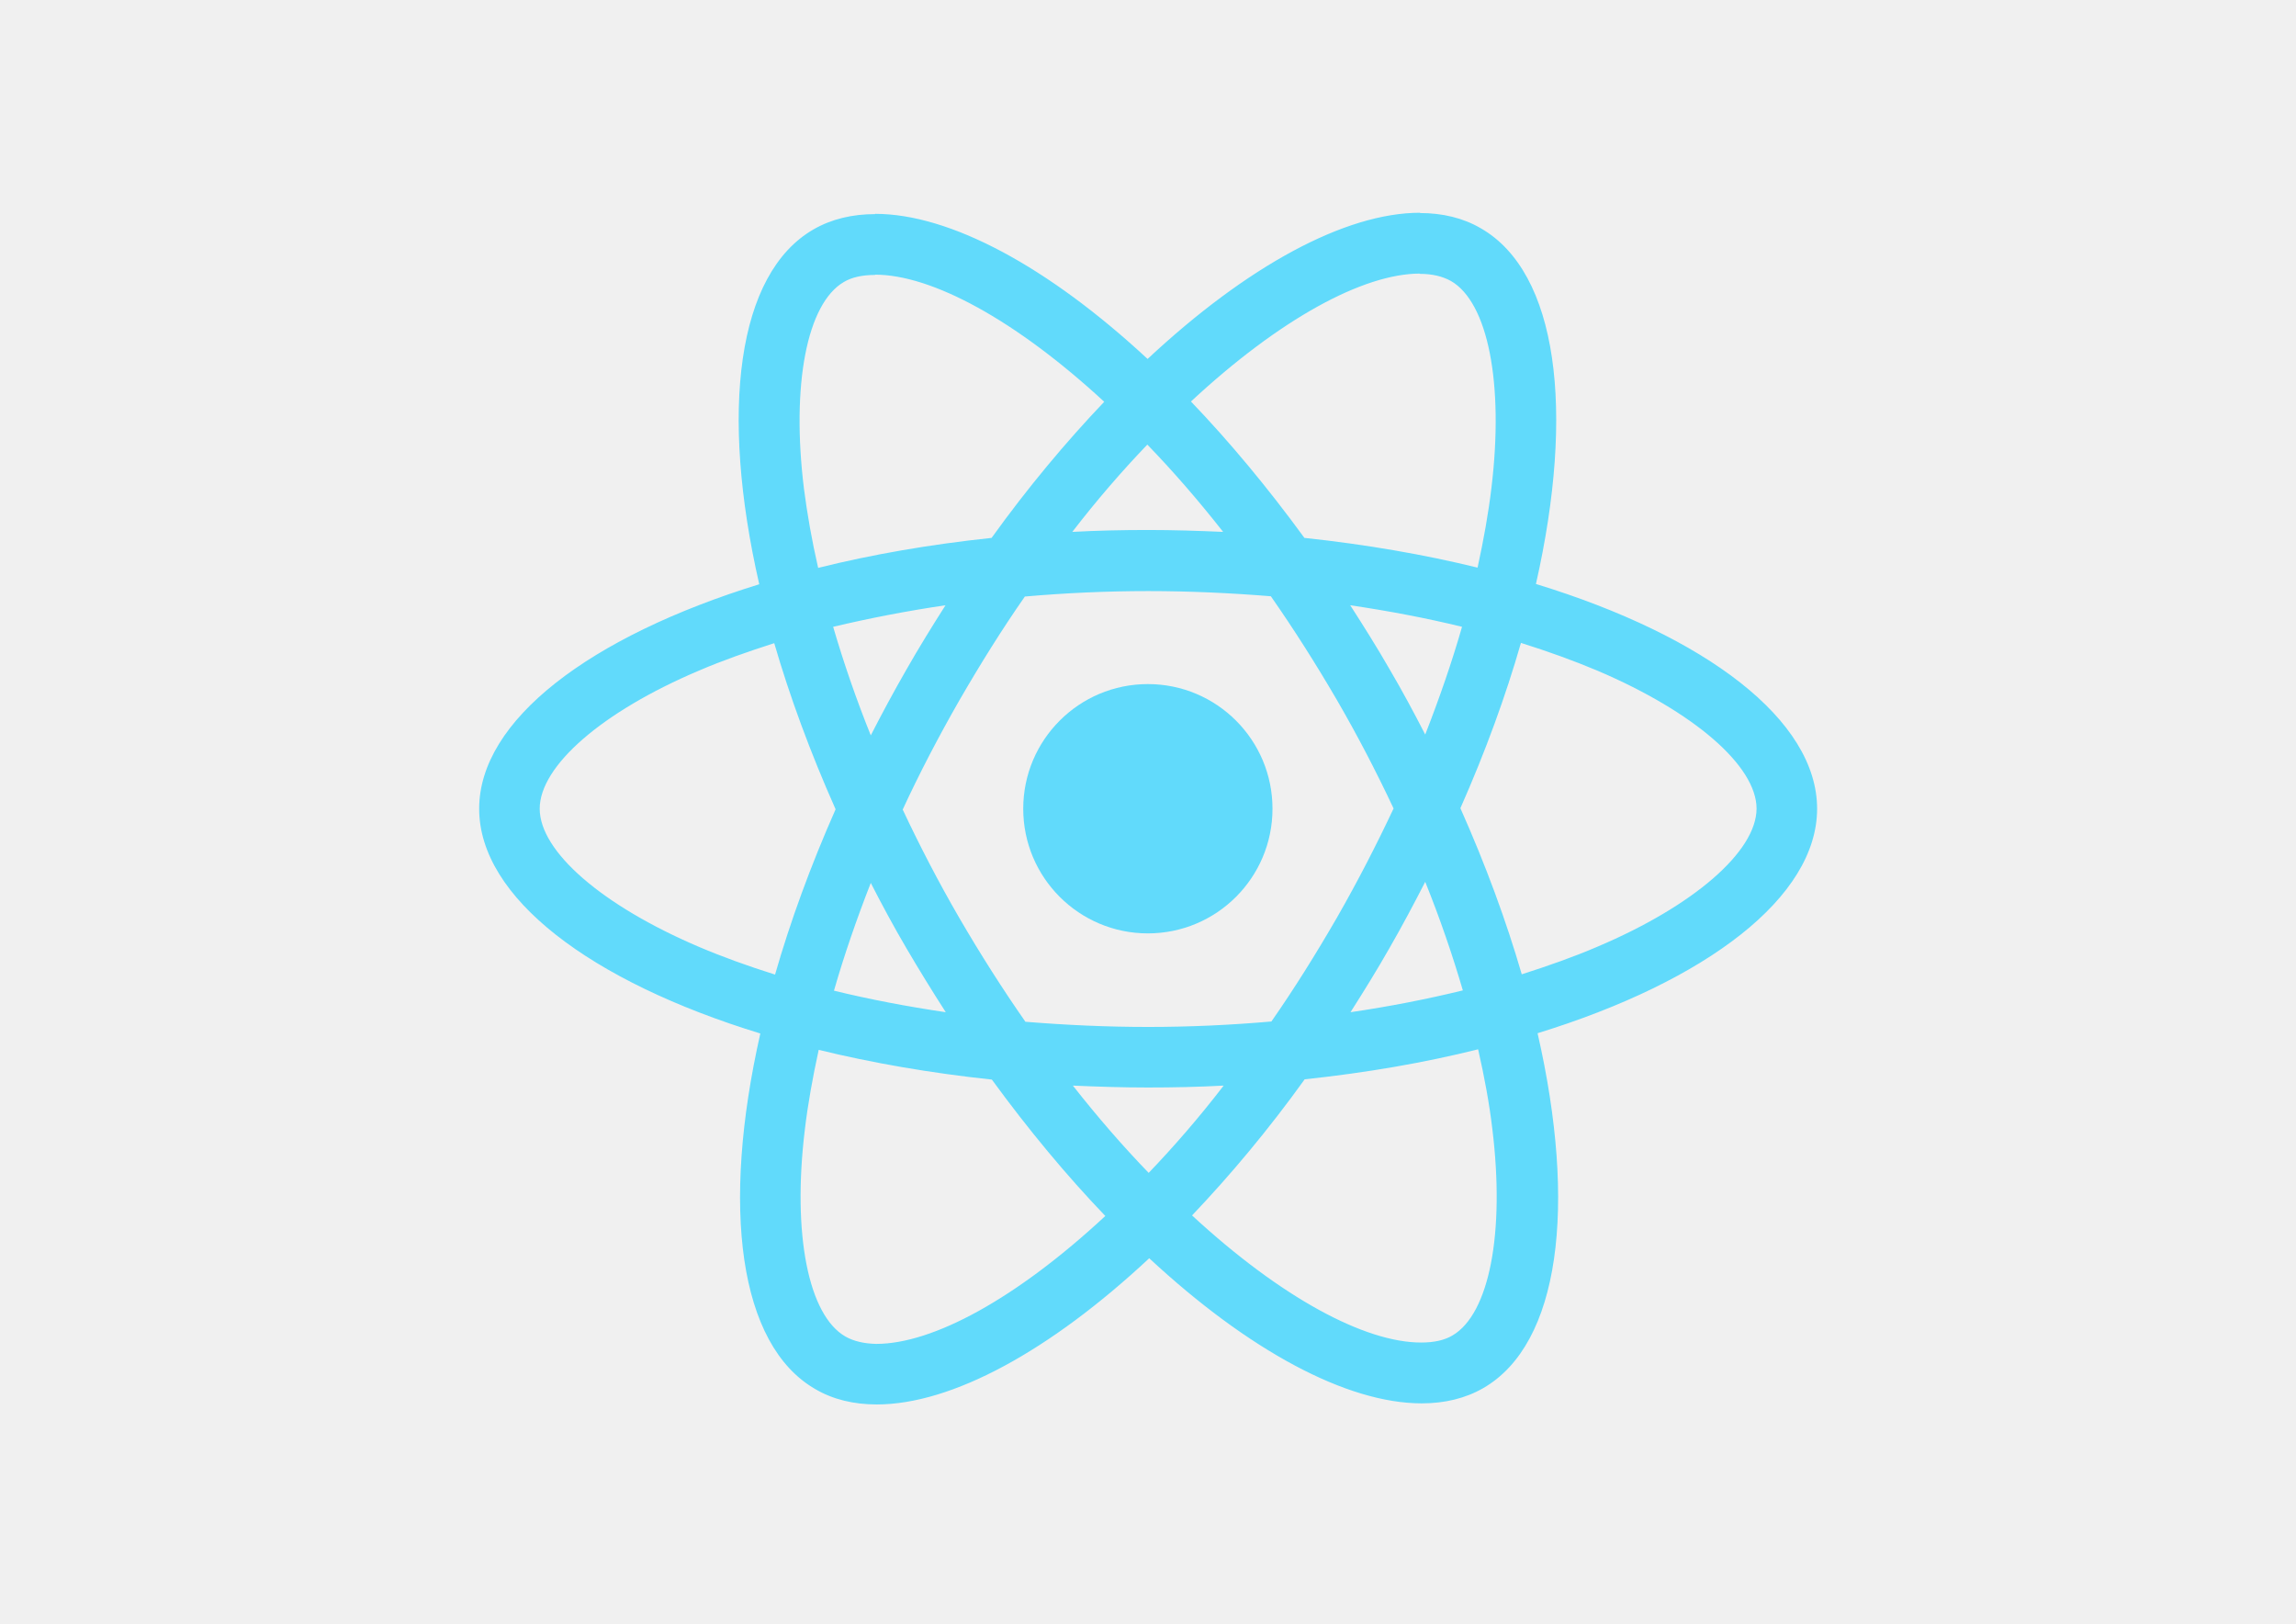
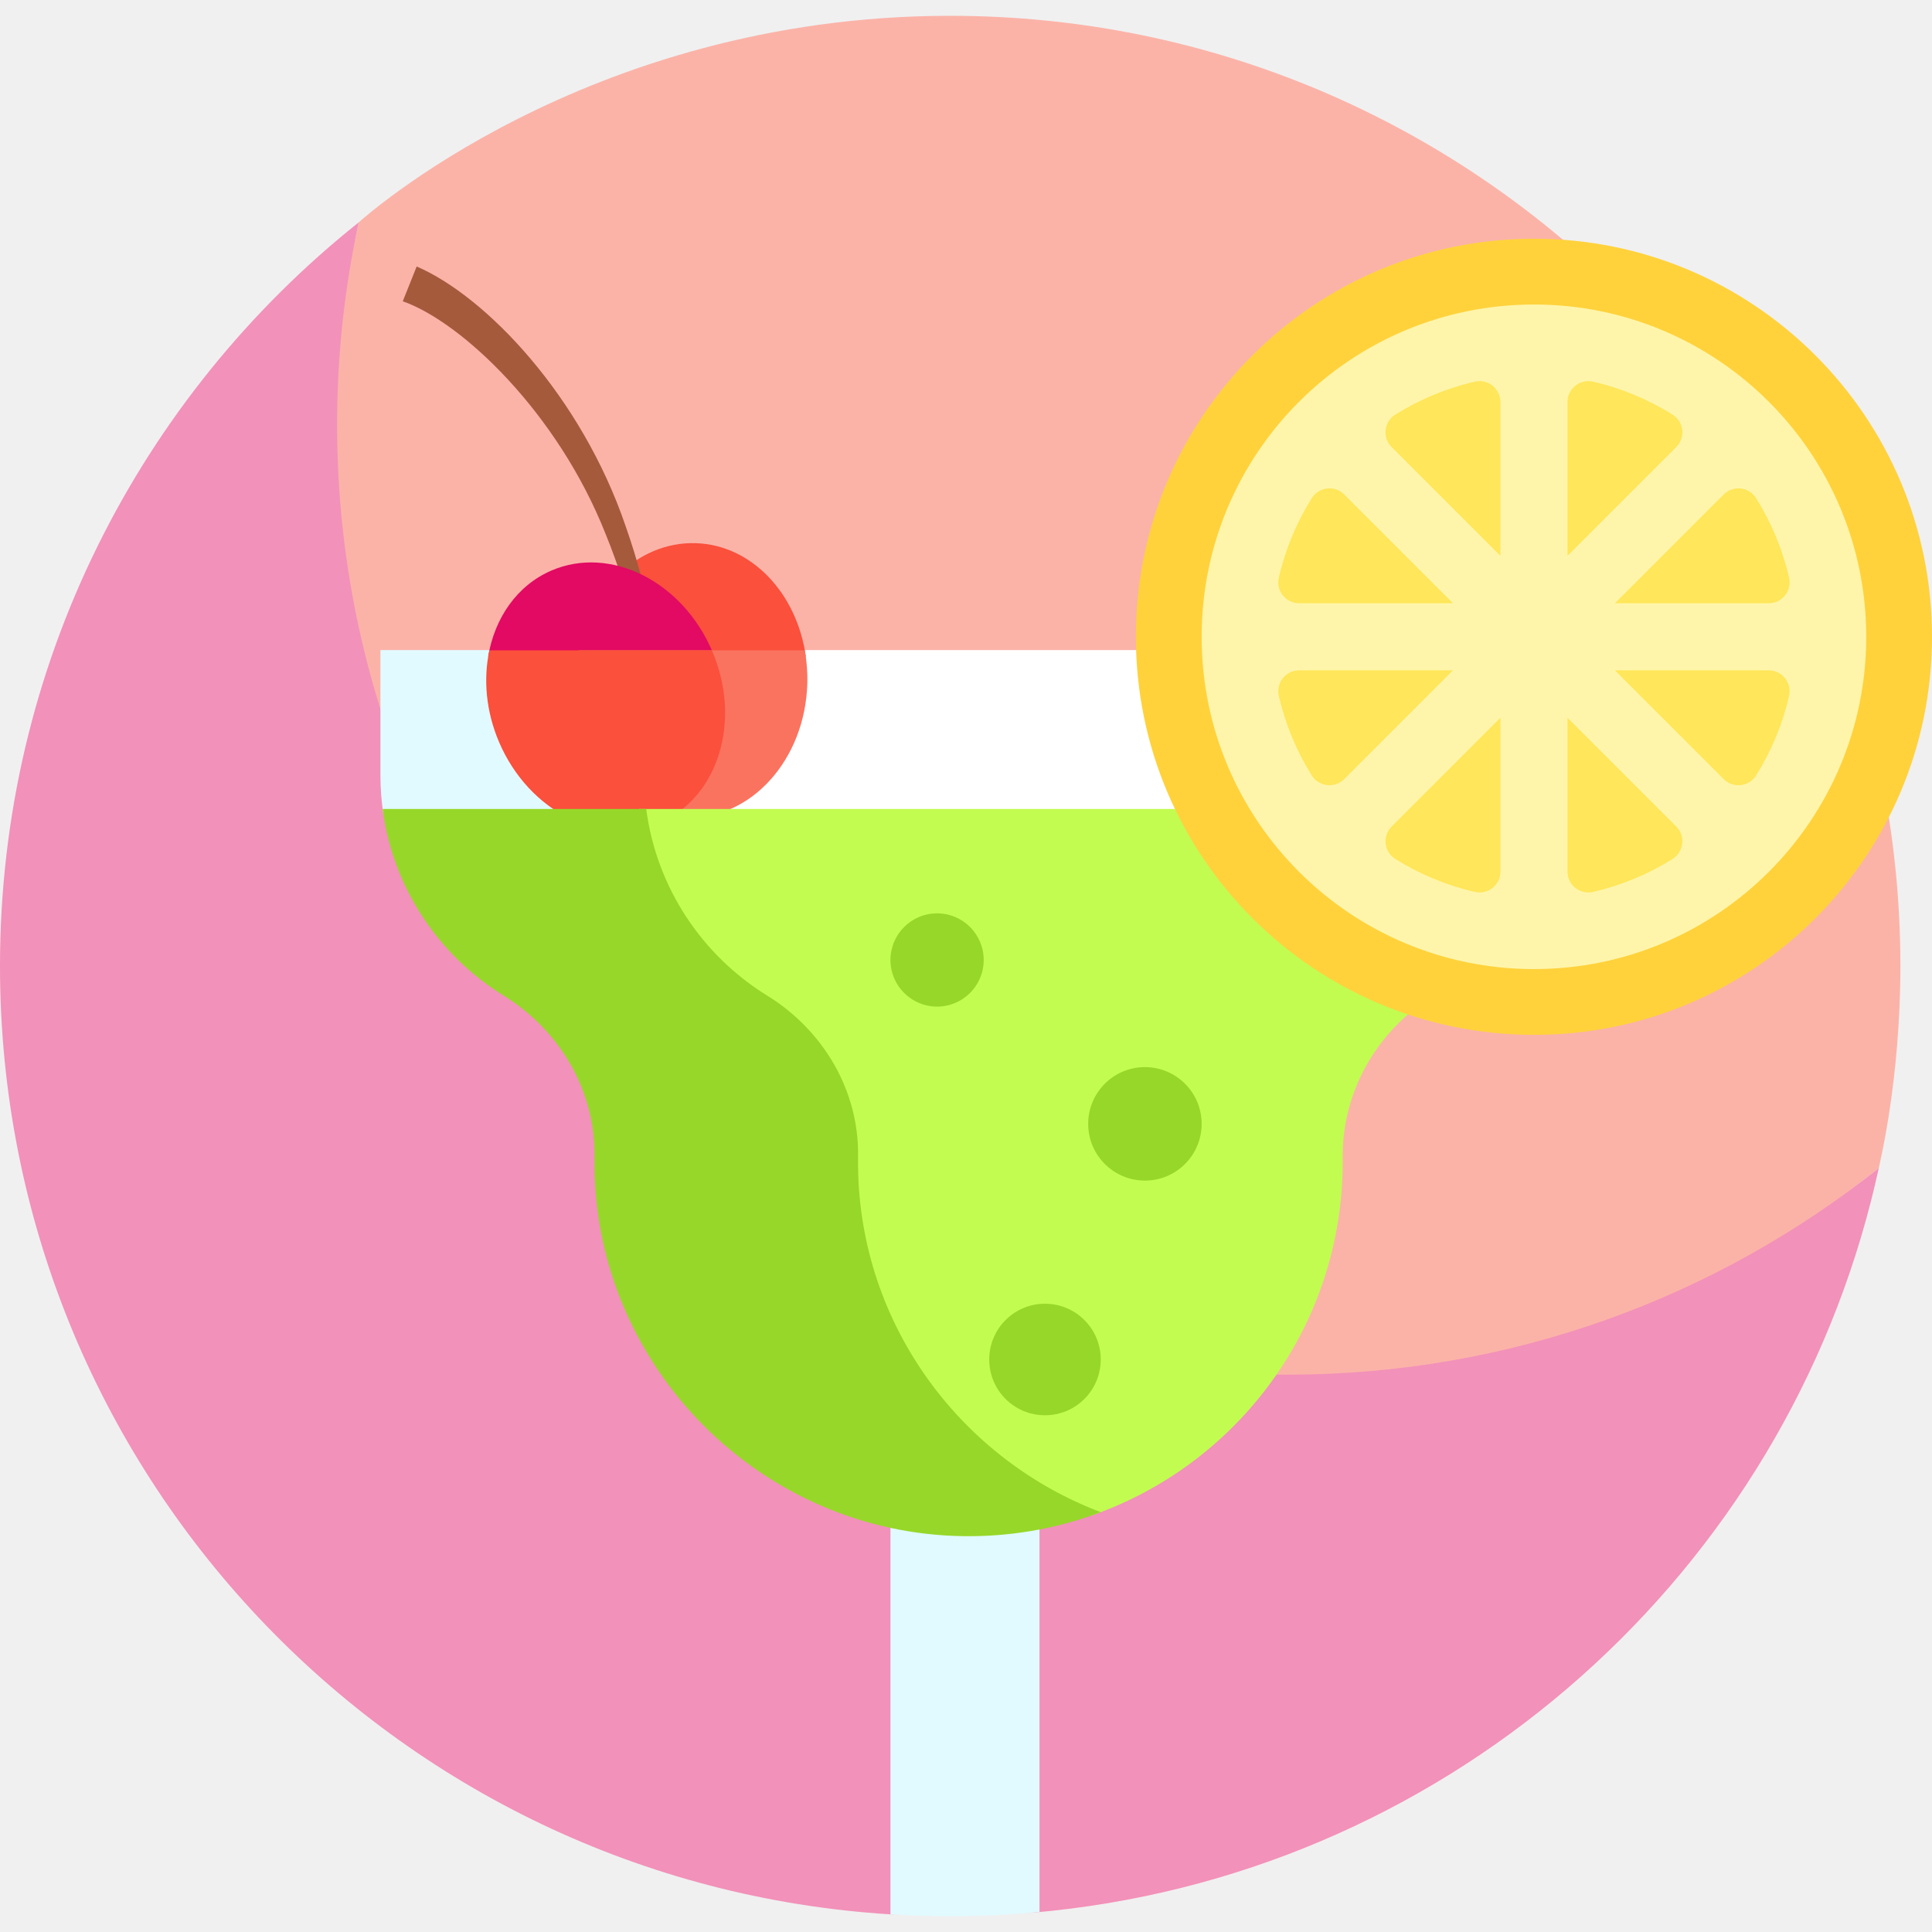
- <svg xmlns="http://www.w3.org/2000/svg" viewBox="0 0 841.9 595.3">
-   <g fill="#61DAFB">
-     <path d="M666.3 296.5c0-32.5-40.7-63.3-103.1-82.4 14.4-63.6 8-114.2-20.2-130.4-6.5-3.8-14.1-5.6-22.4-5.6v22.3c4.6 0 8.3.9 11.4 2.6 13.6 7.8 19.5 37.5 14.9 75.7-1.1 9.4-2.9 19.3-5.1 29.4-19.6-4.8-41-8.5-63.5-10.9-13.5-18.5-27.5-35.3-41.6-50 32.6-30.3 63.2-46.9 84-46.9V78c-27.5 0-63.5 19.6-99.9 53.6-36.4-33.8-72.4-53.2-99.9-53.2v22.3c20.7 0 51.4 16.5 84 46.6-14 14.7-28 31.4-41.3 49.9-22.6 2.4-44 6.1-63.6 11-2.3-10-4-19.7-5.2-29-4.7-38.2 1.1-67.9 14.6-75.8 3-1.8 6.9-2.6 11.5-2.6V78.5c-8.4 0-16 1.8-22.6 5.6-28.1 16.2-34.4 66.7-19.9 130.1-62.2 19.2-102.7 49.9-102.7 82.3 0 32.5 40.7 63.3 103.1 82.4-14.4 63.6-8 114.2 20.2 130.4 6.5 3.8 14.1 5.6 22.5 5.6 27.5 0 63.5-19.6 99.9-53.6 36.4 33.8 72.4 53.2 99.9 53.2 8.4 0 16-1.8 22.6-5.6 28.1-16.2 34.4-66.7 19.9-130.1 62-19.1 102.5-49.9 102.5-82.3zm-130.2-66.7c-3.7 12.9-8.3 26.2-13.5 39.5-4.1-8-8.4-16-13.1-24-4.6-8-9.5-15.8-14.4-23.4 14.2 2.1 27.9 4.7 41 7.9zm-45.8 106.5c-7.8 13.5-15.8 26.3-24.1 38.2-14.9 1.3-30 2-45.2 2-15.1 0-30.2-.7-45-1.9-8.3-11.9-16.4-24.6-24.2-38-7.6-13.1-14.5-26.4-20.8-39.8 6.2-13.4 13.2-26.8 20.7-39.9 7.8-13.5 15.8-26.3 24.1-38.2 14.9-1.3 30-2 45.2-2 15.1 0 30.2.7 45 1.9 8.3 11.9 16.4 24.6 24.2 38 7.6 13.1 14.5 26.4 20.8 39.8-6.3 13.4-13.2 26.8-20.7 39.9zm32.3-13c5.4 13.4 10 26.8 13.8 39.8-13.1 3.2-26.9 5.9-41.2 8 4.9-7.7 9.8-15.6 14.4-23.7 4.6-8 8.9-16.1 13-24.1zM421.2 430c-9.3-9.6-18.6-20.3-27.8-32 9 .4 18.2.7 27.5.7 9.4 0 18.7-.2 27.8-.7-9 11.7-18.3 22.4-27.5 32zm-74.4-58.9c-14.2-2.1-27.9-4.7-41-7.9 3.7-12.9 8.3-26.2 13.5-39.5 4.1 8 8.4 16 13.1 24 4.7 8 9.5 15.8 14.4 23.4zM420.7 163c9.3 9.6 18.6 20.3 27.8 32-9-.4-18.2-.7-27.5-.7-9.4 0-18.7.2-27.8.7 9-11.7 18.3-22.4 27.5-32zm-74 58.9c-4.9 7.7-9.8 15.6-14.4 23.7-4.6 8-8.9 16-13 24-5.4-13.4-10-26.8-13.8-39.8 13.1-3.1 26.9-5.8 41.2-7.9zm-90.5 125.2c-35.4-15.1-58.3-34.9-58.3-50.6 0-15.7 22.9-35.6 58.3-50.6 8.6-3.7 18-7 27.7-10.1 5.7 19.6 13.2 40 22.5 60.9-9.2 20.8-16.6 41.1-22.2 60.6-9.9-3.1-19.3-6.5-28-10.2zM310 490c-13.6-7.8-19.5-37.5-14.9-75.7 1.1-9.4 2.9-19.3 5.1-29.4 19.6 4.8 41 8.5 63.5 10.9 13.5 18.5 27.5 35.3 41.6 50-32.6 30.3-63.2 46.9-84 46.9-4.5-.1-8.3-1-11.3-2.7zm237.2-76.2c4.7 38.2-1.1 67.9-14.6 75.8-3 1.8-6.9 2.6-11.5 2.6-20.7 0-51.4-16.5-84-46.6 14-14.7 28-31.4 41.3-49.9 22.6-2.4 44-6.1 63.6-11 2.3 10.1 4.1 19.8 5.2 29.1zm38.5-66.7c-8.6 3.7-18 7-27.7 10.1-5.7-19.6-13.2-40-22.5-60.9 9.2-20.8 16.6-41.1 22.2-60.6 9.9 3.1 19.3 6.5 28.1 10.2 35.4 15.1 58.3 34.9 58.3 50.6-.1 15.7-23 35.6-58.4 50.6zM320.8 78.4z" />
-     <circle cx="420.9" cy="296.5" r="45.7" />
-     <path d="M520.5 78.1z" />
+ <svg xmlns="http://www.w3.org/2000/svg" id="Layer_1" enable-background="new 0 0 518.483 518.483" height="512" viewBox="0 0 518.483 518.483" width="512">
+   <g>
+     <g>
+       <path d="m502.093 322.362c.236-.91.463-1.826.688-2.743-.222.917-.455 1.83-.688 2.743z" fill="#afe6ff" />
+       <path d="m255 4.241c-98.131 0-158.574 55.347-158.741 55.441-3.787 17.481-10.374 42.85-10.374 61.465 0 140.833 118.763 254.972 259.596 254.972 60.017 0 115.159-27.944 158.719-62.639.178-1.087 5.8-23.477 5.8-54.239 0-140.832-114.167-255-255-255z" fill="#fbb3a8" />
+       <path d="m345.459 368.921c-140.833 0-255-114.167-255-255 0-18.615 2.013-36.757 5.801-54.239-.006.005-.011.01-.017.014-58.646 46.72-96.243 118.738-96.243 199.545 0 135.447 105.603 246.229 238.966 254.504l38.118-.447c109.172-9.367 198.674-87.533 225.01-190.936.233-.913.466-1.826.688-2.743.106-.436 1.068-4.522 1.418-6.139-43.56 34.696-98.724 55.441-158.741 55.441z" fill="#f291b9" />
+     </g>
+     <g>
+       <g>
+         <path d="m170.223 174.465v44.214h246.722c.536-3.478.822-7.038.822-10.666v-33.548z" fill="#fff" />
+       </g>
+       <g>
+         <path d="m173.653 218.678c-.536-3.478-.822-7.038-.822-10.666v-33.548h-70.738v33.548c0 3.628.286 7.188.822 10.666z" fill="#e1faff" />
+       </g>
+       <path d="m238.967 513.725c5.304.329 10.646.516 16.033.516 8.084 0 16.076-.389 23.967-1.125v-152.492h-40z" fill="#e1faff" />
+       <g>
+         <g>
+           <g>
+             <g>
+               <g>
+                 <path d="m216.261 176.203c-2.35-16.927-14.532-29.989-29.596-30.436-15.601-.463-28.919 12.764-31.671 30.436z" fill="#fa503c" />
+               </g>
+             </g>
+             <g>
+               <g>
+                 <path d="m108.088 80.85c15.851 5.583 41.575 29.92 54.422 62.421 3.642 8.911 6.513 18.174 8.685 27.622l4.26-.869c-1.749-9.748-4.228-19.401-7.549-28.805-11.877-34.867-37.418-61.648-56.084-69.702z" fill="#a55a3c" />
+               </g>
+             </g>
+             <g>
+               <g>
+                 <path d="m191.72 176.203c-.194-.502-.392-1.004-.606-1.503-8-18.692-27.285-28.368-43.073-21.61-9.288 3.975-15.292 12.754-17.036 23.113z" fill="#e20a62" />
+               </g>
+             </g>
+             <g>
+               <g>
+                 <path d="m155.303 174.521c-.454 2.3-.74 4.677-.813 7.122-.603 20.324 12.823 37.212 29.989 37.722s31.571-15.553 32.174-35.876c.092-3.086-.158-6.086-.678-8.968z" fill="#fa735f" />
+               </g>
+             </g>
+             <g>
+               <g>
+                 <path d="m191.034 174.521h-59.694c-1.667 7.679-.951 16.352 2.6 24.65 8 18.692 27.285 28.368 43.073 21.61 15.788-6.757 22.102-27.389 14.101-46.081-.025-.061-.053-.119-.08-.179z" fill="#fa503c" />
+               </g>
+             </g>
+           </g>
+         </g>
+       </g>
+       <g>
+         <path d="m244.385 390.701 48.483 16.034c39.273-13.632 67.466-50.962 67.466-94.876 0-.362-.002-.723-.006-1.084-.189-17.846 9.206-34.226 24.395-43.598 17.385-10.727 29.685-28.898 32.453-50.072h-245.632s-.672 45.314-1.321 47.534c11.794 22.93 49.628 117.534 74.162 126.062z" fill="#c2fc51" />
+       </g>
+       <g>
+         <path d="m230.33 315.511c-.062-1.741-.08-3.472-.053-5.193.266-17.682-9.351-33.855-24.401-43.141-17.385-10.727-29.685-28.898-32.453-50.072h-70.738c2.768 21.174 15.068 39.345 32.453 50.072 15.049 9.286 24.667 25.46 24.401 43.141-.026 1.721-.008 3.452.053 5.193 1.921 54.14 47.221 97.304 101.393 96.746 12.108-.125 23.701-2.395 34.42-6.444-36.771-13.922-63.607-48.902-65.075-90.302z" fill="#97d729" />
+       </g>
+       <g fill="#97d729">
+         <circle cx="280.438" cy="364.844" r="14.967" />
+         <circle cx="307.256" cy="301.604" r="15.226" />
+         <circle cx="251.481" cy="257.625" r="12.514" />
+       </g>
+       <g>
+         <circle cx="411.656" cy="170.894" fill="#ffd23c" r="106.827" />
+         <circle cx="411.656" cy="170.894" fill="#fff5aa" r="89.174" />
+         <g fill="#ffe65a">
+           <path d="m389.929 179.894h-41.286c-3.611 0-6.264 3.368-5.451 6.887 1.769 7.658 4.787 14.836 8.832 21.308 1.909 3.055 6.165 3.544 8.713.996z" />
+           <path d="m395.769 102.43c-7.658 1.769-14.835 4.787-21.308 8.832-3.055 1.909-3.544 6.165-.996 8.713l29.191 29.191v-41.285c0-3.611-3.369-6.264-6.887-5.451z" />
+           <path d="m389.928 161.894-29.191-29.191c-2.547-2.547-6.804-2.059-8.713.996-4.045 6.472-7.063 13.65-8.832 21.308-.813 3.519 1.84 6.887 5.451 6.887z" />
+           <path d="m420.656 107.881v41.286l29.191-29.191c2.547-2.547 2.059-6.804-.996-8.713-6.473-4.045-13.65-7.064-21.308-8.832-3.519-.814-6.887 1.839-6.887 5.45z" />
+           <path d="m433.383 179.894 29.191 29.191c2.547 2.547 6.804 2.059 8.713-.996 4.045-6.473 7.064-13.65 8.832-21.308.813-3.519-1.84-6.887-5.451-6.887z" />
+           <path d="m402.656 192.622-29.191 29.191c-2.547 2.547-2.059 6.804.996 8.713 6.472 4.045 13.65 7.063 21.308 8.832 3.519.813 6.887-1.84 6.887-5.451z" />
+           <path d="m433.384 161.894h41.285c3.611 0 6.264-3.368 5.451-6.887-1.769-7.658-4.787-14.835-8.832-21.308-1.909-3.055-6.165-3.544-8.713-.996z" />
+           <path d="m420.656 192.621v41.285c0 3.611 3.368 6.264 6.887 5.451 7.658-1.769 14.835-4.787 21.308-8.832 3.055-1.909 3.544-6.165.996-8.713z" />
+         </g>
+       </g>
+     </g>
  </g>
</svg>
